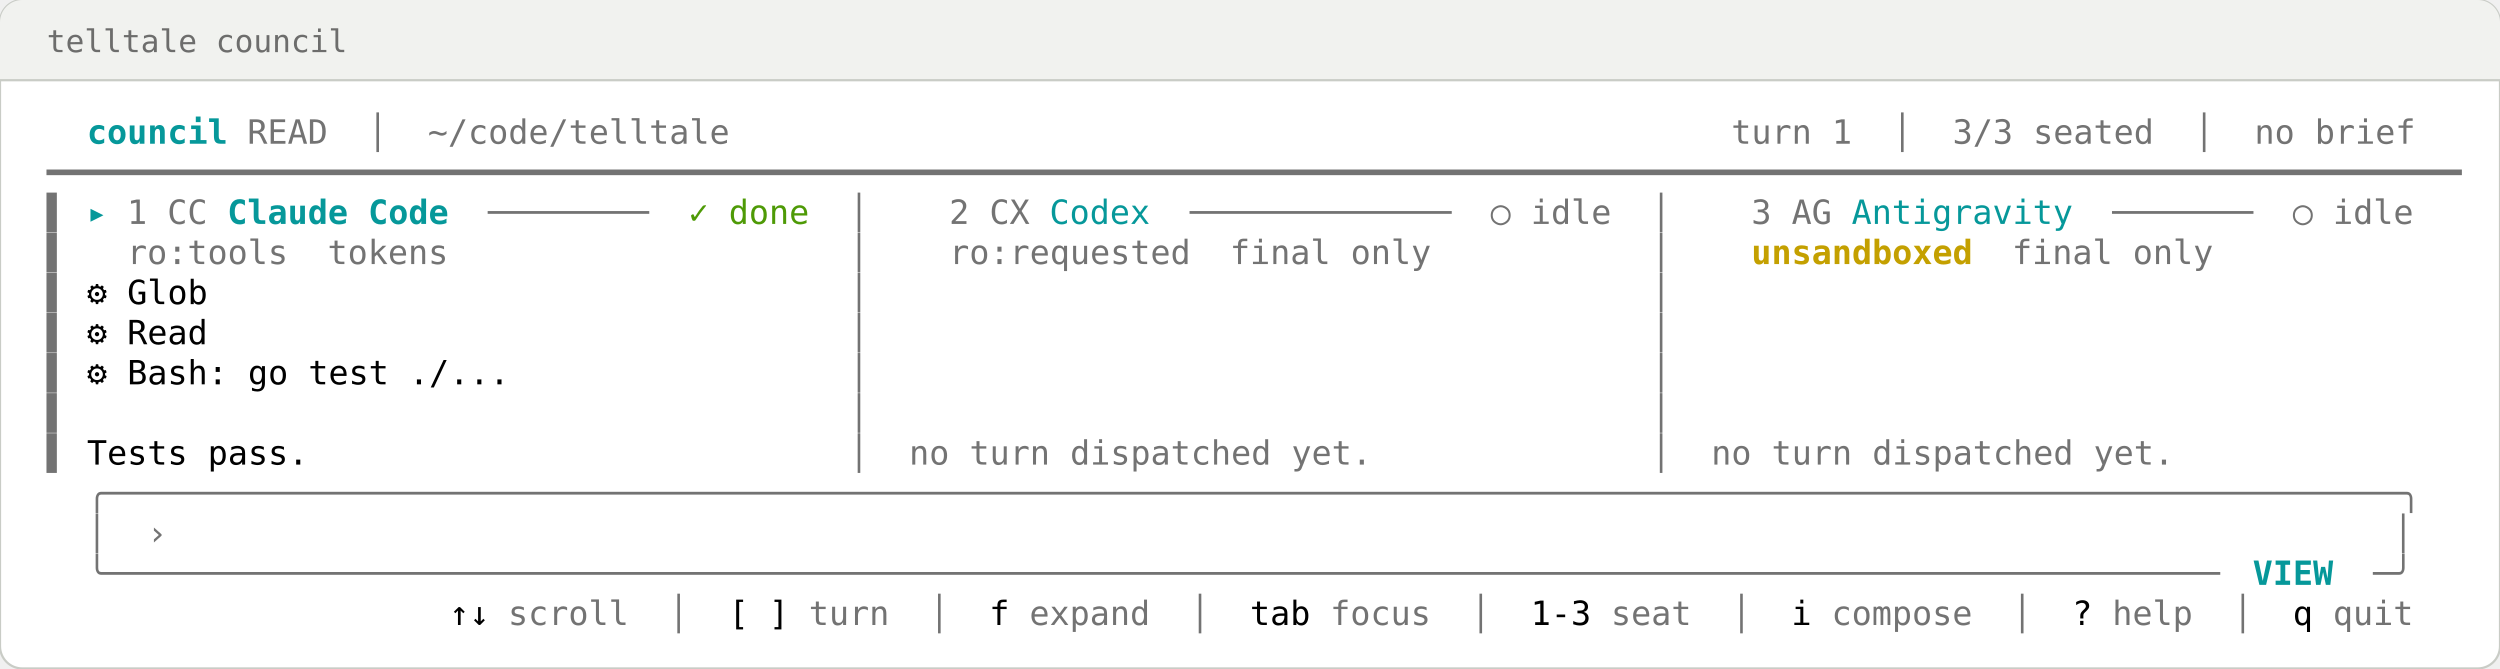
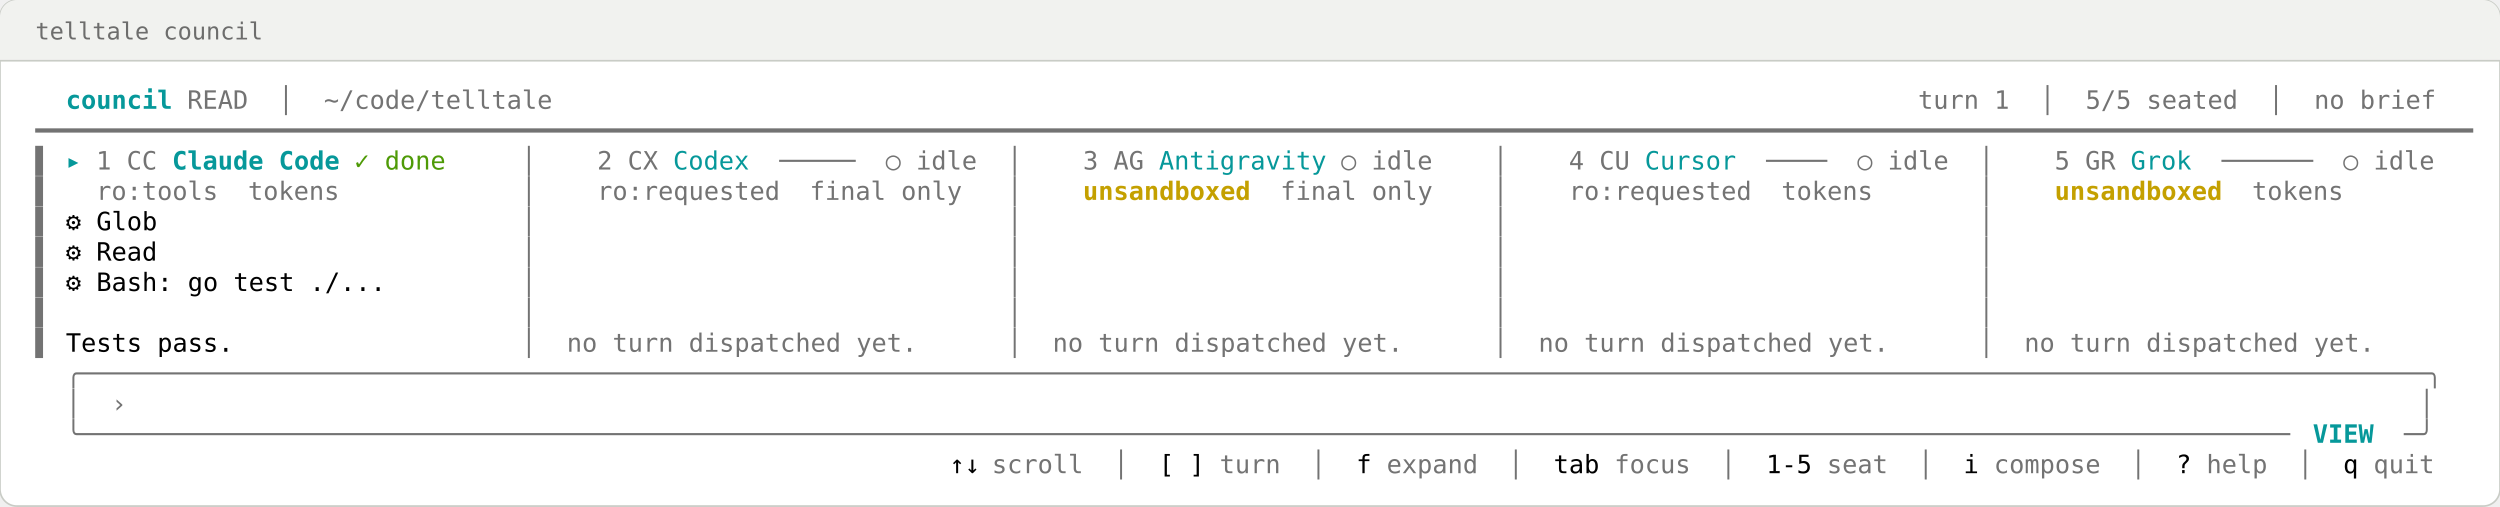
- <svg xmlns="http://www.w3.org/2000/svg" width="1122" height="300" viewBox="0 0 1122 300" role="img" aria-labelledby="t">
-   <rect x="0" y="0" width="1122" height="300" rx="10" fill="#ffffff" stroke="#c9ccc6" />
-   <path d="M0 36 V10 a10 10 0 0 1 10 -10 H1112 a10 10 0 0 1 10 10 V36 Z" fill="#f1f2ef" />
-   <line x1="0" y1="36" x2="1122" y2="36" stroke="#c9ccc6" />
+ <svg xmlns="http://www.w3.org/2000/svg" width="1482" height="300" viewBox="0 0 1482 300" role="img" aria-labelledby="t">
+   <rect x="0" y="0" width="1482" height="300" rx="10" fill="#ffffff" stroke="#c9ccc6" />
+   <path d="M0 36 V10 a10 10 0 0 1 10 -10 H1472 a10 10 0 0 1 10 10 V36 Z" fill="#f1f2ef" />
+   <line x1="0" y1="36" x2="1482" y2="36" stroke="#c9ccc6" />
  <text x="21" y="23.4" font-family="'JetBrains Mono','Fira Code','Cascadia Mono',Consolas,'DejaVu Sans Mono',monospace" font-size="14" fill="#000000" fill-opacity="0.55" xml:space="preserve">telltale council</text>
  <text y="64.5" font-family="'JetBrains Mono','Fira Code','Cascadia Mono',Consolas,'DejaVu Sans Mono',monospace" font-size="15" xml:space="preserve">
    <tspan x="21" textLength="18" lengthAdjust="spacingAndGlyphs" fill="#000000">  </tspan>
    <tspan x="39" textLength="63" lengthAdjust="spacingAndGlyphs" fill="#06989a" font-weight="bold">council</tspan>
    <tspan x="102" textLength="9" lengthAdjust="spacingAndGlyphs" fill="#000000"> </tspan>
    <tspan x="111" textLength="36" lengthAdjust="spacingAndGlyphs" fill="#000000" fill-opacity="0.55">READ</tspan>
    <tspan x="147" textLength="18" lengthAdjust="spacingAndGlyphs" fill="#000000">  </tspan>
    <tspan x="165" textLength="9" lengthAdjust="spacingAndGlyphs" fill="#000000" fill-opacity="0.55">│</tspan>
    <tspan x="174" textLength="18" lengthAdjust="spacingAndGlyphs" fill="#000000">  </tspan>
    <tspan x="192" textLength="135" lengthAdjust="spacingAndGlyphs" fill="#000000" fill-opacity="0.55">~/code/telltale</tspan>
-     <tspan x="327" textLength="450" lengthAdjust="spacingAndGlyphs" fill="#000000">                                                  </tspan>
-     <tspan x="777" textLength="306" lengthAdjust="spacingAndGlyphs" fill="#000000" fill-opacity="0.55">turn 1  │  3/3 seated  │  no brief</tspan>
-     <tspan x="1083" textLength="18" lengthAdjust="spacingAndGlyphs" fill="#000000">  </tspan>
+     <tspan x="327" textLength="810" lengthAdjust="spacingAndGlyphs" fill="#000000">                                                                                          </tspan>
+     <tspan x="1137" textLength="306" lengthAdjust="spacingAndGlyphs" fill="#000000" fill-opacity="0.55">turn 1  │  5/5 seated  │  no brief</tspan>
+     <tspan x="1443" textLength="18" lengthAdjust="spacingAndGlyphs" fill="#000000">  </tspan>
  </text>
  <text y="82.5" font-family="'JetBrains Mono','Fira Code','Cascadia Mono',Consolas,'DejaVu Sans Mono',monospace" font-size="15" xml:space="preserve">
-     <tspan x="21" textLength="1080" lengthAdjust="spacingAndGlyphs" fill="#000000" fill-opacity="0.55">━━━━━━━━━━━━━━━━━━━━━━━━━━━━━━━━━━━━━━━━━━━━━━━━━━━━━━━━━━━━━━━━━━━━━━━━━━━━━━━━━━━━━━━━━━━━━━━━━━━━━━━━━━━━━━━━━━━━━━━━</tspan>
+     <tspan x="21" textLength="1440" lengthAdjust="spacingAndGlyphs" fill="#000000" fill-opacity="0.55">━━━━━━━━━━━━━━━━━━━━━━━━━━━━━━━━━━━━━━━━━━━━━━━━━━━━━━━━━━━━━━━━━━━━━━━━━━━━━━━━━━━━━━━━━━━━━━━━━━━━━━━━━━━━━━━━━━━━━━━━━━━━━━━━━━━━━━━━━━━━━━━━━━━━━━━━━━━━━━━━</tspan>
  </text>
  <text y="100.5" font-family="'JetBrains Mono','Fira Code','Cascadia Mono',Consolas,'DejaVu Sans Mono',monospace" font-size="15" xml:space="preserve">
    <tspan x="21" textLength="9" lengthAdjust="spacingAndGlyphs" fill="#000000" fill-opacity="0.55">▌</tspan>
    <tspan x="30" textLength="9" lengthAdjust="spacingAndGlyphs" fill="#000000"> </tspan>
    <tspan x="39" textLength="18" lengthAdjust="spacingAndGlyphs" fill="#06989a" font-weight="bold">▸ </tspan>
    <tspan x="57" textLength="45" lengthAdjust="spacingAndGlyphs" fill="#000000" fill-opacity="0.55">1 CC </tspan>
    <tspan x="102" textLength="99" lengthAdjust="spacingAndGlyphs" fill="#06989a" font-weight="bold">Claude Code</tspan>
-     <tspan x="201" textLength="18" lengthAdjust="spacingAndGlyphs" fill="#000000">  </tspan>
-     <tspan x="219" textLength="72" lengthAdjust="spacingAndGlyphs" fill="#000000" fill-opacity="0.55">────────</tspan>
-     <tspan x="291" textLength="18" lengthAdjust="spacingAndGlyphs" fill="#000000">  </tspan>
-     <tspan x="309" textLength="54" lengthAdjust="spacingAndGlyphs" fill="#4e9a06">✓ done</tspan>
-     <tspan x="363" textLength="18" lengthAdjust="spacingAndGlyphs" fill="#000000">  </tspan>
-     <tspan x="381" textLength="9" lengthAdjust="spacingAndGlyphs" fill="#000000" fill-opacity="0.55">│</tspan>
-     <tspan x="390" textLength="18" lengthAdjust="spacingAndGlyphs" fill="#000000">  </tspan>
-     <tspan x="408" textLength="18" lengthAdjust="spacingAndGlyphs" fill="#06989a">  </tspan>
-     <tspan x="426" textLength="45" lengthAdjust="spacingAndGlyphs" fill="#000000" fill-opacity="0.55">2 CX </tspan>
-     <tspan x="471" textLength="45" lengthAdjust="spacingAndGlyphs" fill="#06989a">Codex</tspan>
-     <tspan x="516" textLength="18" lengthAdjust="spacingAndGlyphs" fill="#000000">  </tspan>
-     <tspan x="534" textLength="117" lengthAdjust="spacingAndGlyphs" fill="#000000" fill-opacity="0.55">─────────────</tspan>
-     <tspan x="651" textLength="18" lengthAdjust="spacingAndGlyphs" fill="#000000">  </tspan>
-     <tspan x="669" textLength="54" lengthAdjust="spacingAndGlyphs" fill="#000000" fill-opacity="0.55">○ idle</tspan>
-     <tspan x="723" textLength="18" lengthAdjust="spacingAndGlyphs" fill="#000000">  </tspan>
-     <tspan x="741" textLength="9" lengthAdjust="spacingAndGlyphs" fill="#000000" fill-opacity="0.55">│</tspan>
-     <tspan x="750" textLength="18" lengthAdjust="spacingAndGlyphs" fill="#000000">  </tspan>
-     <tspan x="768" textLength="18" lengthAdjust="spacingAndGlyphs" fill="#06989a">  </tspan>
-     <tspan x="786" textLength="45" lengthAdjust="spacingAndGlyphs" fill="#000000" fill-opacity="0.55">3 AG </tspan>
-     <tspan x="831" textLength="99" lengthAdjust="spacingAndGlyphs" fill="#06989a">Antigravity</tspan>
-     <tspan x="930" textLength="18" lengthAdjust="spacingAndGlyphs" fill="#000000">  </tspan>
-     <tspan x="948" textLength="63" lengthAdjust="spacingAndGlyphs" fill="#000000" fill-opacity="0.55">───────</tspan>
-     <tspan x="1011" textLength="18" lengthAdjust="spacingAndGlyphs" fill="#000000">  </tspan>
-     <tspan x="1029" textLength="54" lengthAdjust="spacingAndGlyphs" fill="#000000" fill-opacity="0.55">○ idle</tspan>
+     <tspan x="201" textLength="9" lengthAdjust="spacingAndGlyphs" fill="#000000"> </tspan>
+     <tspan x="210" textLength="54" lengthAdjust="spacingAndGlyphs" fill="#4e9a06">✓ done</tspan>
+     <tspan x="264" textLength="45" lengthAdjust="spacingAndGlyphs" fill="#000000">     </tspan>
+     <tspan x="309" textLength="9" lengthAdjust="spacingAndGlyphs" fill="#000000" fill-opacity="0.55">│</tspan>
+     <tspan x="318" textLength="18" lengthAdjust="spacingAndGlyphs" fill="#000000">  </tspan>
+     <tspan x="336" textLength="18" lengthAdjust="spacingAndGlyphs" fill="#06989a">  </tspan>
+     <tspan x="354" textLength="45" lengthAdjust="spacingAndGlyphs" fill="#000000" fill-opacity="0.55">2 CX </tspan>
+     <tspan x="399" textLength="45" lengthAdjust="spacingAndGlyphs" fill="#06989a">Codex</tspan>
+     <tspan x="444" textLength="18" lengthAdjust="spacingAndGlyphs" fill="#000000">  </tspan>
+     <tspan x="462" textLength="45" lengthAdjust="spacingAndGlyphs" fill="#000000" fill-opacity="0.55">─────</tspan>
+     <tspan x="507" textLength="18" lengthAdjust="spacingAndGlyphs" fill="#000000">  </tspan>
+     <tspan x="525" textLength="54" lengthAdjust="spacingAndGlyphs" fill="#000000" fill-opacity="0.55">○ idle</tspan>
+     <tspan x="579" textLength="18" lengthAdjust="spacingAndGlyphs" fill="#000000">  </tspan>
+     <tspan x="597" textLength="9" lengthAdjust="spacingAndGlyphs" fill="#000000" fill-opacity="0.55">│</tspan>
+     <tspan x="606" textLength="18" lengthAdjust="spacingAndGlyphs" fill="#000000">  </tspan>
+     <tspan x="624" textLength="18" lengthAdjust="spacingAndGlyphs" fill="#06989a">  </tspan>
+     <tspan x="642" textLength="45" lengthAdjust="spacingAndGlyphs" fill="#000000" fill-opacity="0.55">3 AG </tspan>
+     <tspan x="687" textLength="99" lengthAdjust="spacingAndGlyphs" fill="#06989a">Antigravity</tspan>
+     <tspan x="786" textLength="9" lengthAdjust="spacingAndGlyphs" fill="#000000"> </tspan>
+     <tspan x="795" textLength="54" lengthAdjust="spacingAndGlyphs" fill="#000000" fill-opacity="0.55">○ idle</tspan>
+     <tspan x="849" textLength="36" lengthAdjust="spacingAndGlyphs" fill="#000000">    </tspan>
+     <tspan x="885" textLength="9" lengthAdjust="spacingAndGlyphs" fill="#000000" fill-opacity="0.55">│</tspan>
+     <tspan x="894" textLength="18" lengthAdjust="spacingAndGlyphs" fill="#000000">  </tspan>
+     <tspan x="912" textLength="18" lengthAdjust="spacingAndGlyphs" fill="#06989a">  </tspan>
+     <tspan x="930" textLength="45" lengthAdjust="spacingAndGlyphs" fill="#000000" fill-opacity="0.55">4 CU </tspan>
+     <tspan x="975" textLength="54" lengthAdjust="spacingAndGlyphs" fill="#06989a">Cursor</tspan>
+     <tspan x="1029" textLength="18" lengthAdjust="spacingAndGlyphs" fill="#000000">  </tspan>
+     <tspan x="1047" textLength="36" lengthAdjust="spacingAndGlyphs" fill="#000000" fill-opacity="0.55">────</tspan>
    <tspan x="1083" textLength="18" lengthAdjust="spacingAndGlyphs" fill="#000000">  </tspan>
+     <tspan x="1101" textLength="54" lengthAdjust="spacingAndGlyphs" fill="#000000" fill-opacity="0.55">○ idle</tspan>
+     <tspan x="1155" textLength="18" lengthAdjust="spacingAndGlyphs" fill="#000000">  </tspan>
+     <tspan x="1173" textLength="9" lengthAdjust="spacingAndGlyphs" fill="#000000" fill-opacity="0.55">│</tspan>
+     <tspan x="1182" textLength="18" lengthAdjust="spacingAndGlyphs" fill="#000000">  </tspan>
+     <tspan x="1200" textLength="18" lengthAdjust="spacingAndGlyphs" fill="#06989a">  </tspan>
+     <tspan x="1218" textLength="45" lengthAdjust="spacingAndGlyphs" fill="#000000" fill-opacity="0.55">5 GR </tspan>
+     <tspan x="1263" textLength="36" lengthAdjust="spacingAndGlyphs" fill="#06989a">Grok</tspan>
+     <tspan x="1299" textLength="18" lengthAdjust="spacingAndGlyphs" fill="#000000">  </tspan>
+     <tspan x="1317" textLength="54" lengthAdjust="spacingAndGlyphs" fill="#000000" fill-opacity="0.55">──────</tspan>
+     <tspan x="1371" textLength="18" lengthAdjust="spacingAndGlyphs" fill="#000000">  </tspan>
+     <tspan x="1389" textLength="54" lengthAdjust="spacingAndGlyphs" fill="#000000" fill-opacity="0.55">○ idle</tspan>
+     <tspan x="1443" textLength="18" lengthAdjust="spacingAndGlyphs" fill="#000000">  </tspan>
  </text>
  <text y="118.5" font-family="'JetBrains Mono','Fira Code','Cascadia Mono',Consolas,'DejaVu Sans Mono',monospace" font-size="15" xml:space="preserve">
    <tspan x="21" textLength="9" lengthAdjust="spacingAndGlyphs" fill="#000000" fill-opacity="0.55">▌</tspan>
    <tspan x="30" textLength="27" lengthAdjust="spacingAndGlyphs" fill="#000000">   </tspan>
    <tspan x="57" textLength="72" lengthAdjust="spacingAndGlyphs" fill="#000000" fill-opacity="0.55">ro:tools</tspan>
    <tspan x="129" textLength="18" lengthAdjust="spacingAndGlyphs" fill="#000000">  </tspan>
    <tspan x="147" textLength="54" lengthAdjust="spacingAndGlyphs" fill="#000000" fill-opacity="0.55">tokens</tspan>
-     <tspan x="201" textLength="180" lengthAdjust="spacingAndGlyphs" fill="#000000">                    </tspan>
-     <tspan x="381" textLength="9" lengthAdjust="spacingAndGlyphs" fill="#000000" fill-opacity="0.55">│</tspan>
-     <tspan x="390" textLength="36" lengthAdjust="spacingAndGlyphs" fill="#000000">    </tspan>
-     <tspan x="426" textLength="108" lengthAdjust="spacingAndGlyphs" fill="#000000" fill-opacity="0.55">ro:requested</tspan>
-     <tspan x="534" textLength="18" lengthAdjust="spacingAndGlyphs" fill="#000000">  </tspan>
-     <tspan x="552" textLength="90" lengthAdjust="spacingAndGlyphs" fill="#000000" fill-opacity="0.55">final only</tspan>
-     <tspan x="642" textLength="99" lengthAdjust="spacingAndGlyphs" fill="#000000">           </tspan>
-     <tspan x="741" textLength="9" lengthAdjust="spacingAndGlyphs" fill="#000000" fill-opacity="0.55">│</tspan>
-     <tspan x="750" textLength="36" lengthAdjust="spacingAndGlyphs" fill="#000000">    </tspan>
-     <tspan x="786" textLength="99" lengthAdjust="spacingAndGlyphs" fill="#c4a000" font-weight="bold">unsandboxed</tspan>
-     <tspan x="885" textLength="18" lengthAdjust="spacingAndGlyphs" fill="#000000">  </tspan>
-     <tspan x="903" textLength="90" lengthAdjust="spacingAndGlyphs" fill="#000000" fill-opacity="0.55">final only</tspan>
-     <tspan x="993" textLength="108" lengthAdjust="spacingAndGlyphs" fill="#000000">            </tspan>
+     <tspan x="201" textLength="108" lengthAdjust="spacingAndGlyphs" fill="#000000">            </tspan>
+     <tspan x="309" textLength="9" lengthAdjust="spacingAndGlyphs" fill="#000000" fill-opacity="0.55">│</tspan>
+     <tspan x="318" textLength="36" lengthAdjust="spacingAndGlyphs" fill="#000000">    </tspan>
+     <tspan x="354" textLength="108" lengthAdjust="spacingAndGlyphs" fill="#000000" fill-opacity="0.55">ro:requested</tspan>
+     <tspan x="462" textLength="18" lengthAdjust="spacingAndGlyphs" fill="#000000">  </tspan>
+     <tspan x="480" textLength="90" lengthAdjust="spacingAndGlyphs" fill="#000000" fill-opacity="0.55">final only</tspan>
+     <tspan x="570" textLength="27" lengthAdjust="spacingAndGlyphs" fill="#000000">   </tspan>
+     <tspan x="597" textLength="9" lengthAdjust="spacingAndGlyphs" fill="#000000" fill-opacity="0.55">│</tspan>
+     <tspan x="606" textLength="36" lengthAdjust="spacingAndGlyphs" fill="#000000">    </tspan>
+     <tspan x="642" textLength="99" lengthAdjust="spacingAndGlyphs" fill="#c4a000" font-weight="bold">unsandboxed</tspan>
+     <tspan x="741" textLength="18" lengthAdjust="spacingAndGlyphs" fill="#000000">  </tspan>
+     <tspan x="759" textLength="90" lengthAdjust="spacingAndGlyphs" fill="#000000" fill-opacity="0.55">final only</tspan>
+     <tspan x="849" textLength="36" lengthAdjust="spacingAndGlyphs" fill="#000000">    </tspan>
+     <tspan x="885" textLength="9" lengthAdjust="spacingAndGlyphs" fill="#000000" fill-opacity="0.55">│</tspan>
+     <tspan x="894" textLength="36" lengthAdjust="spacingAndGlyphs" fill="#000000">    </tspan>
+     <tspan x="930" textLength="108" lengthAdjust="spacingAndGlyphs" fill="#000000" fill-opacity="0.55">ro:requested</tspan>
+     <tspan x="1038" textLength="18" lengthAdjust="spacingAndGlyphs" fill="#000000">  </tspan>
+     <tspan x="1056" textLength="54" lengthAdjust="spacingAndGlyphs" fill="#000000" fill-opacity="0.55">tokens</tspan>
+     <tspan x="1110" textLength="63" lengthAdjust="spacingAndGlyphs" fill="#000000">       </tspan>
+     <tspan x="1173" textLength="9" lengthAdjust="spacingAndGlyphs" fill="#000000" fill-opacity="0.55">│</tspan>
+     <tspan x="1182" textLength="36" lengthAdjust="spacingAndGlyphs" fill="#000000">    </tspan>
+     <tspan x="1218" textLength="99" lengthAdjust="spacingAndGlyphs" fill="#c4a000" font-weight="bold">unsandboxed</tspan>
+     <tspan x="1317" textLength="18" lengthAdjust="spacingAndGlyphs" fill="#000000">  </tspan>
+     <tspan x="1335" textLength="54" lengthAdjust="spacingAndGlyphs" fill="#000000" fill-opacity="0.55">tokens</tspan>
+     <tspan x="1389" textLength="72" lengthAdjust="spacingAndGlyphs" fill="#000000">        </tspan>
  </text>
  <text y="136.5" font-family="'JetBrains Mono','Fira Code','Cascadia Mono',Consolas,'DejaVu Sans Mono',monospace" font-size="15" xml:space="preserve">
    <tspan x="21" textLength="9" lengthAdjust="spacingAndGlyphs" fill="#000000" fill-opacity="0.55">▌</tspan>
-     <tspan x="30" textLength="351" lengthAdjust="spacingAndGlyphs" fill="#000000"> ⚙ Glob                                </tspan>
-     <tspan x="381" textLength="9" lengthAdjust="spacingAndGlyphs" fill="#000000" fill-opacity="0.55">│</tspan>
-     <tspan x="390" textLength="351" lengthAdjust="spacingAndGlyphs" fill="#000000">                                       </tspan>
-     <tspan x="741" textLength="9" lengthAdjust="spacingAndGlyphs" fill="#000000" fill-opacity="0.55">│</tspan>
-     <tspan x="750" textLength="351" lengthAdjust="spacingAndGlyphs" fill="#000000">                                       </tspan>
+     <tspan x="30" textLength="279" lengthAdjust="spacingAndGlyphs" fill="#000000"> ⚙ Glob                        </tspan>
+     <tspan x="309" textLength="9" lengthAdjust="spacingAndGlyphs" fill="#000000" fill-opacity="0.55">│</tspan>
+     <tspan x="318" textLength="279" lengthAdjust="spacingAndGlyphs" fill="#000000">                               </tspan>
+     <tspan x="597" textLength="9" lengthAdjust="spacingAndGlyphs" fill="#000000" fill-opacity="0.55">│</tspan>
+     <tspan x="606" textLength="279" lengthAdjust="spacingAndGlyphs" fill="#000000">                               </tspan>
+     <tspan x="885" textLength="9" lengthAdjust="spacingAndGlyphs" fill="#000000" fill-opacity="0.55">│</tspan>
+     <tspan x="894" textLength="279" lengthAdjust="spacingAndGlyphs" fill="#000000">                               </tspan>
+     <tspan x="1173" textLength="9" lengthAdjust="spacingAndGlyphs" fill="#000000" fill-opacity="0.55">│</tspan>
+     <tspan x="1182" textLength="279" lengthAdjust="spacingAndGlyphs" fill="#000000">                               </tspan>
  </text>
  <text y="154.5" font-family="'JetBrains Mono','Fira Code','Cascadia Mono',Consolas,'DejaVu Sans Mono',monospace" font-size="15" xml:space="preserve">
    <tspan x="21" textLength="9" lengthAdjust="spacingAndGlyphs" fill="#000000" fill-opacity="0.55">▌</tspan>
-     <tspan x="30" textLength="351" lengthAdjust="spacingAndGlyphs" fill="#000000"> ⚙ Read                                </tspan>
-     <tspan x="381" textLength="9" lengthAdjust="spacingAndGlyphs" fill="#000000" fill-opacity="0.55">│</tspan>
-     <tspan x="390" textLength="351" lengthAdjust="spacingAndGlyphs" fill="#000000">                                       </tspan>
-     <tspan x="741" textLength="9" lengthAdjust="spacingAndGlyphs" fill="#000000" fill-opacity="0.55">│</tspan>
-     <tspan x="750" textLength="351" lengthAdjust="spacingAndGlyphs" fill="#000000">                                       </tspan>
+     <tspan x="30" textLength="279" lengthAdjust="spacingAndGlyphs" fill="#000000"> ⚙ Read                        </tspan>
+     <tspan x="309" textLength="9" lengthAdjust="spacingAndGlyphs" fill="#000000" fill-opacity="0.55">│</tspan>
+     <tspan x="318" textLength="279" lengthAdjust="spacingAndGlyphs" fill="#000000">                               </tspan>
+     <tspan x="597" textLength="9" lengthAdjust="spacingAndGlyphs" fill="#000000" fill-opacity="0.55">│</tspan>
+     <tspan x="606" textLength="279" lengthAdjust="spacingAndGlyphs" fill="#000000">                               </tspan>
+     <tspan x="885" textLength="9" lengthAdjust="spacingAndGlyphs" fill="#000000" fill-opacity="0.55">│</tspan>
+     <tspan x="894" textLength="279" lengthAdjust="spacingAndGlyphs" fill="#000000">                               </tspan>
+     <tspan x="1173" textLength="9" lengthAdjust="spacingAndGlyphs" fill="#000000" fill-opacity="0.55">│</tspan>
+     <tspan x="1182" textLength="279" lengthAdjust="spacingAndGlyphs" fill="#000000">                               </tspan>
  </text>
  <text y="172.5" font-family="'JetBrains Mono','Fira Code','Cascadia Mono',Consolas,'DejaVu Sans Mono',monospace" font-size="15" xml:space="preserve">
    <tspan x="21" textLength="9" lengthAdjust="spacingAndGlyphs" fill="#000000" fill-opacity="0.55">▌</tspan>
-     <tspan x="30" textLength="351" lengthAdjust="spacingAndGlyphs" fill="#000000"> ⚙ Bash: go test ./...                 </tspan>
-     <tspan x="381" textLength="9" lengthAdjust="spacingAndGlyphs" fill="#000000" fill-opacity="0.55">│</tspan>
-     <tspan x="390" textLength="351" lengthAdjust="spacingAndGlyphs" fill="#000000">                                       </tspan>
-     <tspan x="741" textLength="9" lengthAdjust="spacingAndGlyphs" fill="#000000" fill-opacity="0.55">│</tspan>
-     <tspan x="750" textLength="351" lengthAdjust="spacingAndGlyphs" fill="#000000">                                       </tspan>
+     <tspan x="30" textLength="279" lengthAdjust="spacingAndGlyphs" fill="#000000"> ⚙ Bash: go test ./...         </tspan>
+     <tspan x="309" textLength="9" lengthAdjust="spacingAndGlyphs" fill="#000000" fill-opacity="0.55">│</tspan>
+     <tspan x="318" textLength="279" lengthAdjust="spacingAndGlyphs" fill="#000000">                               </tspan>
+     <tspan x="597" textLength="9" lengthAdjust="spacingAndGlyphs" fill="#000000" fill-opacity="0.55">│</tspan>
+     <tspan x="606" textLength="279" lengthAdjust="spacingAndGlyphs" fill="#000000">                               </tspan>
+     <tspan x="885" textLength="9" lengthAdjust="spacingAndGlyphs" fill="#000000" fill-opacity="0.55">│</tspan>
+     <tspan x="894" textLength="279" lengthAdjust="spacingAndGlyphs" fill="#000000">                               </tspan>
+     <tspan x="1173" textLength="9" lengthAdjust="spacingAndGlyphs" fill="#000000" fill-opacity="0.55">│</tspan>
+     <tspan x="1182" textLength="279" lengthAdjust="spacingAndGlyphs" fill="#000000">                               </tspan>
  </text>
  <text y="190.5" font-family="'JetBrains Mono','Fira Code','Cascadia Mono',Consolas,'DejaVu Sans Mono',monospace" font-size="15" xml:space="preserve">
    <tspan x="21" textLength="9" lengthAdjust="spacingAndGlyphs" fill="#000000" fill-opacity="0.55">▌</tspan>
-     <tspan x="30" textLength="351" lengthAdjust="spacingAndGlyphs" fill="#000000">                                       </tspan>
-     <tspan x="381" textLength="9" lengthAdjust="spacingAndGlyphs" fill="#000000" fill-opacity="0.55">│</tspan>
-     <tspan x="390" textLength="351" lengthAdjust="spacingAndGlyphs" fill="#000000">                                       </tspan>
-     <tspan x="741" textLength="9" lengthAdjust="spacingAndGlyphs" fill="#000000" fill-opacity="0.55">│</tspan>
-     <tspan x="750" textLength="351" lengthAdjust="spacingAndGlyphs" fill="#000000">                                       </tspan>
+     <tspan x="30" textLength="279" lengthAdjust="spacingAndGlyphs" fill="#000000">                               </tspan>
+     <tspan x="309" textLength="9" lengthAdjust="spacingAndGlyphs" fill="#000000" fill-opacity="0.55">│</tspan>
+     <tspan x="318" textLength="279" lengthAdjust="spacingAndGlyphs" fill="#000000">                               </tspan>
+     <tspan x="597" textLength="9" lengthAdjust="spacingAndGlyphs" fill="#000000" fill-opacity="0.55">│</tspan>
+     <tspan x="606" textLength="279" lengthAdjust="spacingAndGlyphs" fill="#000000">                               </tspan>
+     <tspan x="885" textLength="9" lengthAdjust="spacingAndGlyphs" fill="#000000" fill-opacity="0.55">│</tspan>
+     <tspan x="894" textLength="279" lengthAdjust="spacingAndGlyphs" fill="#000000">                               </tspan>
+     <tspan x="1173" textLength="9" lengthAdjust="spacingAndGlyphs" fill="#000000" fill-opacity="0.55">│</tspan>
+     <tspan x="1182" textLength="279" lengthAdjust="spacingAndGlyphs" fill="#000000">                               </tspan>
  </text>
  <text y="208.5" font-family="'JetBrains Mono','Fira Code','Cascadia Mono',Consolas,'DejaVu Sans Mono',monospace" font-size="15" xml:space="preserve">
    <tspan x="21" textLength="9" lengthAdjust="spacingAndGlyphs" fill="#000000" fill-opacity="0.55">▌</tspan>
-     <tspan x="30" textLength="351" lengthAdjust="spacingAndGlyphs" fill="#000000"> Tests pass.                           </tspan>
-     <tspan x="381" textLength="9" lengthAdjust="spacingAndGlyphs" fill="#000000" fill-opacity="0.55">│</tspan>
-     <tspan x="390" textLength="18" lengthAdjust="spacingAndGlyphs" fill="#000000">  </tspan>
-     <tspan x="408" textLength="207" lengthAdjust="spacingAndGlyphs" fill="#000000" fill-opacity="0.55">no turn dispatched yet.</tspan>
-     <tspan x="615" textLength="126" lengthAdjust="spacingAndGlyphs" fill="#000000">              </tspan>
-     <tspan x="741" textLength="9" lengthAdjust="spacingAndGlyphs" fill="#000000" fill-opacity="0.55">│</tspan>
-     <tspan x="750" textLength="18" lengthAdjust="spacingAndGlyphs" fill="#000000">  </tspan>
-     <tspan x="768" textLength="207" lengthAdjust="spacingAndGlyphs" fill="#000000" fill-opacity="0.55">no turn dispatched yet.</tspan>
-     <tspan x="975" textLength="126" lengthAdjust="spacingAndGlyphs" fill="#000000">              </tspan>
+     <tspan x="30" textLength="279" lengthAdjust="spacingAndGlyphs" fill="#000000"> Tests pass.                   </tspan>
+     <tspan x="309" textLength="9" lengthAdjust="spacingAndGlyphs" fill="#000000" fill-opacity="0.55">│</tspan>
+     <tspan x="318" textLength="18" lengthAdjust="spacingAndGlyphs" fill="#000000">  </tspan>
+     <tspan x="336" textLength="207" lengthAdjust="spacingAndGlyphs" fill="#000000" fill-opacity="0.55">no turn dispatched yet.</tspan>
+     <tspan x="543" textLength="54" lengthAdjust="spacingAndGlyphs" fill="#000000">      </tspan>
+     <tspan x="597" textLength="9" lengthAdjust="spacingAndGlyphs" fill="#000000" fill-opacity="0.55">│</tspan>
+     <tspan x="606" textLength="18" lengthAdjust="spacingAndGlyphs" fill="#000000">  </tspan>
+     <tspan x="624" textLength="207" lengthAdjust="spacingAndGlyphs" fill="#000000" fill-opacity="0.55">no turn dispatched yet.</tspan>
+     <tspan x="831" textLength="54" lengthAdjust="spacingAndGlyphs" fill="#000000">      </tspan>
+     <tspan x="885" textLength="9" lengthAdjust="spacingAndGlyphs" fill="#000000" fill-opacity="0.55">│</tspan>
+     <tspan x="894" textLength="18" lengthAdjust="spacingAndGlyphs" fill="#000000">  </tspan>
+     <tspan x="912" textLength="207" lengthAdjust="spacingAndGlyphs" fill="#000000" fill-opacity="0.55">no turn dispatched yet.</tspan>
+     <tspan x="1119" textLength="54" lengthAdjust="spacingAndGlyphs" fill="#000000">      </tspan>
+     <tspan x="1173" textLength="9" lengthAdjust="spacingAndGlyphs" fill="#000000" fill-opacity="0.55">│</tspan>
+     <tspan x="1182" textLength="18" lengthAdjust="spacingAndGlyphs" fill="#000000">  </tspan>
+     <tspan x="1200" textLength="207" lengthAdjust="spacingAndGlyphs" fill="#000000" fill-opacity="0.55">no turn dispatched yet.</tspan>
+     <tspan x="1407" textLength="54" lengthAdjust="spacingAndGlyphs" fill="#000000">      </tspan>
  </text>
  <text y="226.5" font-family="'JetBrains Mono','Fira Code','Cascadia Mono',Consolas,'DejaVu Sans Mono',monospace" font-size="15" xml:space="preserve">
    <tspan x="21" textLength="18" lengthAdjust="spacingAndGlyphs" fill="#000000">  </tspan>
-     <tspan x="39" textLength="1044" lengthAdjust="spacingAndGlyphs" fill="#000000" fill-opacity="0.55">╭──────────────────────────────────────────────────────────────────────────────────────────────────────────────────╮</tspan>
-     <tspan x="1083" textLength="18" lengthAdjust="spacingAndGlyphs" fill="#000000">  </tspan>
+     <tspan x="39" textLength="1404" lengthAdjust="spacingAndGlyphs" fill="#000000" fill-opacity="0.55">╭──────────────────────────────────────────────────────────────────────────────────────────────────────────────────────────────────────────────────────────╮</tspan>
+     <tspan x="1443" textLength="18" lengthAdjust="spacingAndGlyphs" fill="#000000">  </tspan>
  </text>
  <text y="244.5" font-family="'JetBrains Mono','Fira Code','Cascadia Mono',Consolas,'DejaVu Sans Mono',monospace" font-size="15" xml:space="preserve">
    <tspan x="21" textLength="18" lengthAdjust="spacingAndGlyphs" fill="#000000">  </tspan>
    <tspan x="39" textLength="27" lengthAdjust="spacingAndGlyphs" fill="#000000" fill-opacity="0.55">│  </tspan>
    <tspan x="66" textLength="18" lengthAdjust="spacingAndGlyphs" fill="#000000" fill-opacity="0.55">› </tspan>
-     <tspan x="84" textLength="972" lengthAdjust="spacingAndGlyphs" fill="#000000">                                                                                                            </tspan>
-     <tspan x="1056" textLength="27" lengthAdjust="spacingAndGlyphs" fill="#000000" fill-opacity="0.55">  │</tspan>
-     <tspan x="1083" textLength="18" lengthAdjust="spacingAndGlyphs" fill="#000000">  </tspan>
+     <tspan x="84" textLength="1332" lengthAdjust="spacingAndGlyphs" fill="#000000">                                                                                                                                                    </tspan>
+     <tspan x="1416" textLength="27" lengthAdjust="spacingAndGlyphs" fill="#000000" fill-opacity="0.55">  │</tspan>
+     <tspan x="1443" textLength="18" lengthAdjust="spacingAndGlyphs" fill="#000000">  </tspan>
  </text>
  <text y="262.5" font-family="'JetBrains Mono','Fira Code','Cascadia Mono',Consolas,'DejaVu Sans Mono',monospace" font-size="15" xml:space="preserve">
    <tspan x="21" textLength="18" lengthAdjust="spacingAndGlyphs" fill="#000000">  </tspan>
-     <tspan x="39" textLength="972" lengthAdjust="spacingAndGlyphs" fill="#000000" fill-opacity="0.55">╰─────────────────────────────────────────────────────────────────────────────────────────────────────────  </tspan>
-     <tspan x="1011" textLength="36" lengthAdjust="spacingAndGlyphs" fill="#06989a" font-weight="bold">VIEW</tspan>
-     <tspan x="1047" textLength="36" lengthAdjust="spacingAndGlyphs" fill="#000000" fill-opacity="0.55">  ─╯</tspan>
-     <tspan x="1083" textLength="18" lengthAdjust="spacingAndGlyphs" fill="#000000">  </tspan>
+     <tspan x="39" textLength="1332" lengthAdjust="spacingAndGlyphs" fill="#000000" fill-opacity="0.55">╰─────────────────────────────────────────────────────────────────────────────────────────────────────────────────────────────────────────────────  </tspan>
+     <tspan x="1371" textLength="36" lengthAdjust="spacingAndGlyphs" fill="#06989a" font-weight="bold">VIEW</tspan>
+     <tspan x="1407" textLength="36" lengthAdjust="spacingAndGlyphs" fill="#000000" fill-opacity="0.55">  ─╯</tspan>
+     <tspan x="1443" textLength="18" lengthAdjust="spacingAndGlyphs" fill="#000000">  </tspan>
  </text>
  <text y="280.5" font-family="'JetBrains Mono','Fira Code','Cascadia Mono',Consolas,'DejaVu Sans Mono',monospace" font-size="15" xml:space="preserve">
-     <tspan x="21" textLength="207" lengthAdjust="spacingAndGlyphs" fill="#000000">                    ↑↓ </tspan>
-     <tspan x="228" textLength="54" lengthAdjust="spacingAndGlyphs" fill="#000000" fill-opacity="0.55">scroll</tspan>
-     <tspan x="282" textLength="45" lengthAdjust="spacingAndGlyphs" fill="#000000" fill-opacity="0.55">  │  </tspan>
-     <tspan x="327" textLength="36" lengthAdjust="spacingAndGlyphs" fill="#000000">[ ] </tspan>
-     <tspan x="363" textLength="36" lengthAdjust="spacingAndGlyphs" fill="#000000" fill-opacity="0.55">turn</tspan>
-     <tspan x="399" textLength="45" lengthAdjust="spacingAndGlyphs" fill="#000000" fill-opacity="0.55">  │  </tspan>
-     <tspan x="444" textLength="18" lengthAdjust="spacingAndGlyphs" fill="#000000">f </tspan>
-     <tspan x="462" textLength="54" lengthAdjust="spacingAndGlyphs" fill="#000000" fill-opacity="0.55">expand</tspan>
-     <tspan x="516" textLength="45" lengthAdjust="spacingAndGlyphs" fill="#000000" fill-opacity="0.55">  │  </tspan>
-     <tspan x="561" textLength="36" lengthAdjust="spacingAndGlyphs" fill="#000000">tab </tspan>
-     <tspan x="597" textLength="45" lengthAdjust="spacingAndGlyphs" fill="#000000" fill-opacity="0.55">focus</tspan>
+     <tspan x="21" textLength="567" lengthAdjust="spacingAndGlyphs" fill="#000000">                                                            ↑↓ </tspan>
+     <tspan x="588" textLength="54" lengthAdjust="spacingAndGlyphs" fill="#000000" fill-opacity="0.55">scroll</tspan>
    <tspan x="642" textLength="45" lengthAdjust="spacingAndGlyphs" fill="#000000" fill-opacity="0.55">  │  </tspan>
-     <tspan x="687" textLength="36" lengthAdjust="spacingAndGlyphs" fill="#000000">1-3 </tspan>
-     <tspan x="723" textLength="36" lengthAdjust="spacingAndGlyphs" fill="#000000" fill-opacity="0.55">seat</tspan>
+     <tspan x="687" textLength="36" lengthAdjust="spacingAndGlyphs" fill="#000000">[ ] </tspan>
+     <tspan x="723" textLength="36" lengthAdjust="spacingAndGlyphs" fill="#000000" fill-opacity="0.55">turn</tspan>
    <tspan x="759" textLength="45" lengthAdjust="spacingAndGlyphs" fill="#000000" fill-opacity="0.55">  │  </tspan>
-     <tspan x="804" textLength="18" lengthAdjust="spacingAndGlyphs" fill="#000000">i </tspan>
-     <tspan x="822" textLength="63" lengthAdjust="spacingAndGlyphs" fill="#000000" fill-opacity="0.55">compose</tspan>
-     <tspan x="885" textLength="45" lengthAdjust="spacingAndGlyphs" fill="#000000" fill-opacity="0.55">  │  </tspan>
-     <tspan x="930" textLength="18" lengthAdjust="spacingAndGlyphs" fill="#000000">? </tspan>
-     <tspan x="948" textLength="36" lengthAdjust="spacingAndGlyphs" fill="#000000" fill-opacity="0.55">help</tspan>
-     <tspan x="984" textLength="45" lengthAdjust="spacingAndGlyphs" fill="#000000" fill-opacity="0.55">  │  </tspan>
-     <tspan x="1029" textLength="18" lengthAdjust="spacingAndGlyphs" fill="#000000">q </tspan>
-     <tspan x="1047" textLength="36" lengthAdjust="spacingAndGlyphs" fill="#000000" fill-opacity="0.55">quit</tspan>
-     <tspan x="1083" textLength="18" lengthAdjust="spacingAndGlyphs" fill="#000000">  </tspan>
+     <tspan x="804" textLength="18" lengthAdjust="spacingAndGlyphs" fill="#000000">f </tspan>
+     <tspan x="822" textLength="54" lengthAdjust="spacingAndGlyphs" fill="#000000" fill-opacity="0.55">expand</tspan>
+     <tspan x="876" textLength="45" lengthAdjust="spacingAndGlyphs" fill="#000000" fill-opacity="0.55">  │  </tspan>
+     <tspan x="921" textLength="36" lengthAdjust="spacingAndGlyphs" fill="#000000">tab </tspan>
+     <tspan x="957" textLength="45" lengthAdjust="spacingAndGlyphs" fill="#000000" fill-opacity="0.55">focus</tspan>
+     <tspan x="1002" textLength="45" lengthAdjust="spacingAndGlyphs" fill="#000000" fill-opacity="0.55">  │  </tspan>
+     <tspan x="1047" textLength="36" lengthAdjust="spacingAndGlyphs" fill="#000000">1-5 </tspan>
+     <tspan x="1083" textLength="36" lengthAdjust="spacingAndGlyphs" fill="#000000" fill-opacity="0.55">seat</tspan>
+     <tspan x="1119" textLength="45" lengthAdjust="spacingAndGlyphs" fill="#000000" fill-opacity="0.55">  │  </tspan>
+     <tspan x="1164" textLength="18" lengthAdjust="spacingAndGlyphs" fill="#000000">i </tspan>
+     <tspan x="1182" textLength="63" lengthAdjust="spacingAndGlyphs" fill="#000000" fill-opacity="0.55">compose</tspan>
+     <tspan x="1245" textLength="45" lengthAdjust="spacingAndGlyphs" fill="#000000" fill-opacity="0.55">  │  </tspan>
+     <tspan x="1290" textLength="18" lengthAdjust="spacingAndGlyphs" fill="#000000">? </tspan>
+     <tspan x="1308" textLength="36" lengthAdjust="spacingAndGlyphs" fill="#000000" fill-opacity="0.55">help</tspan>
+     <tspan x="1344" textLength="45" lengthAdjust="spacingAndGlyphs" fill="#000000" fill-opacity="0.55">  │  </tspan>
+     <tspan x="1389" textLength="18" lengthAdjust="spacingAndGlyphs" fill="#000000">q </tspan>
+     <tspan x="1407" textLength="36" lengthAdjust="spacingAndGlyphs" fill="#000000" fill-opacity="0.55">quit</tspan>
+     <tspan x="1443" textLength="18" lengthAdjust="spacingAndGlyphs" fill="#000000">  </tspan>
  </text>
</svg>
